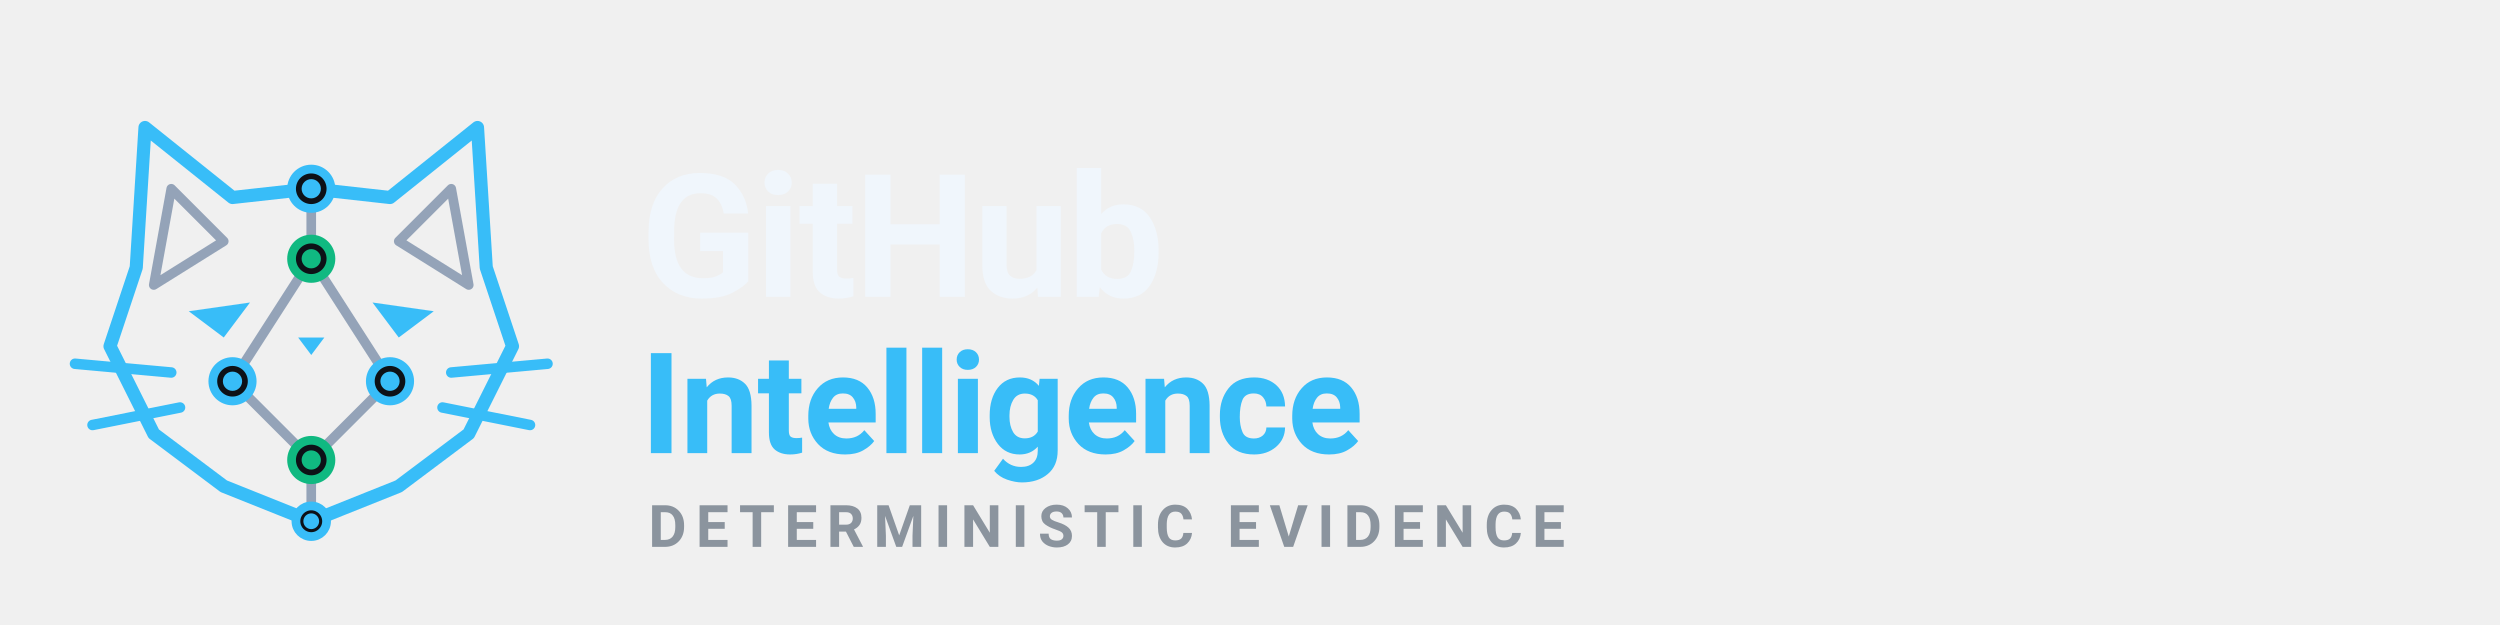
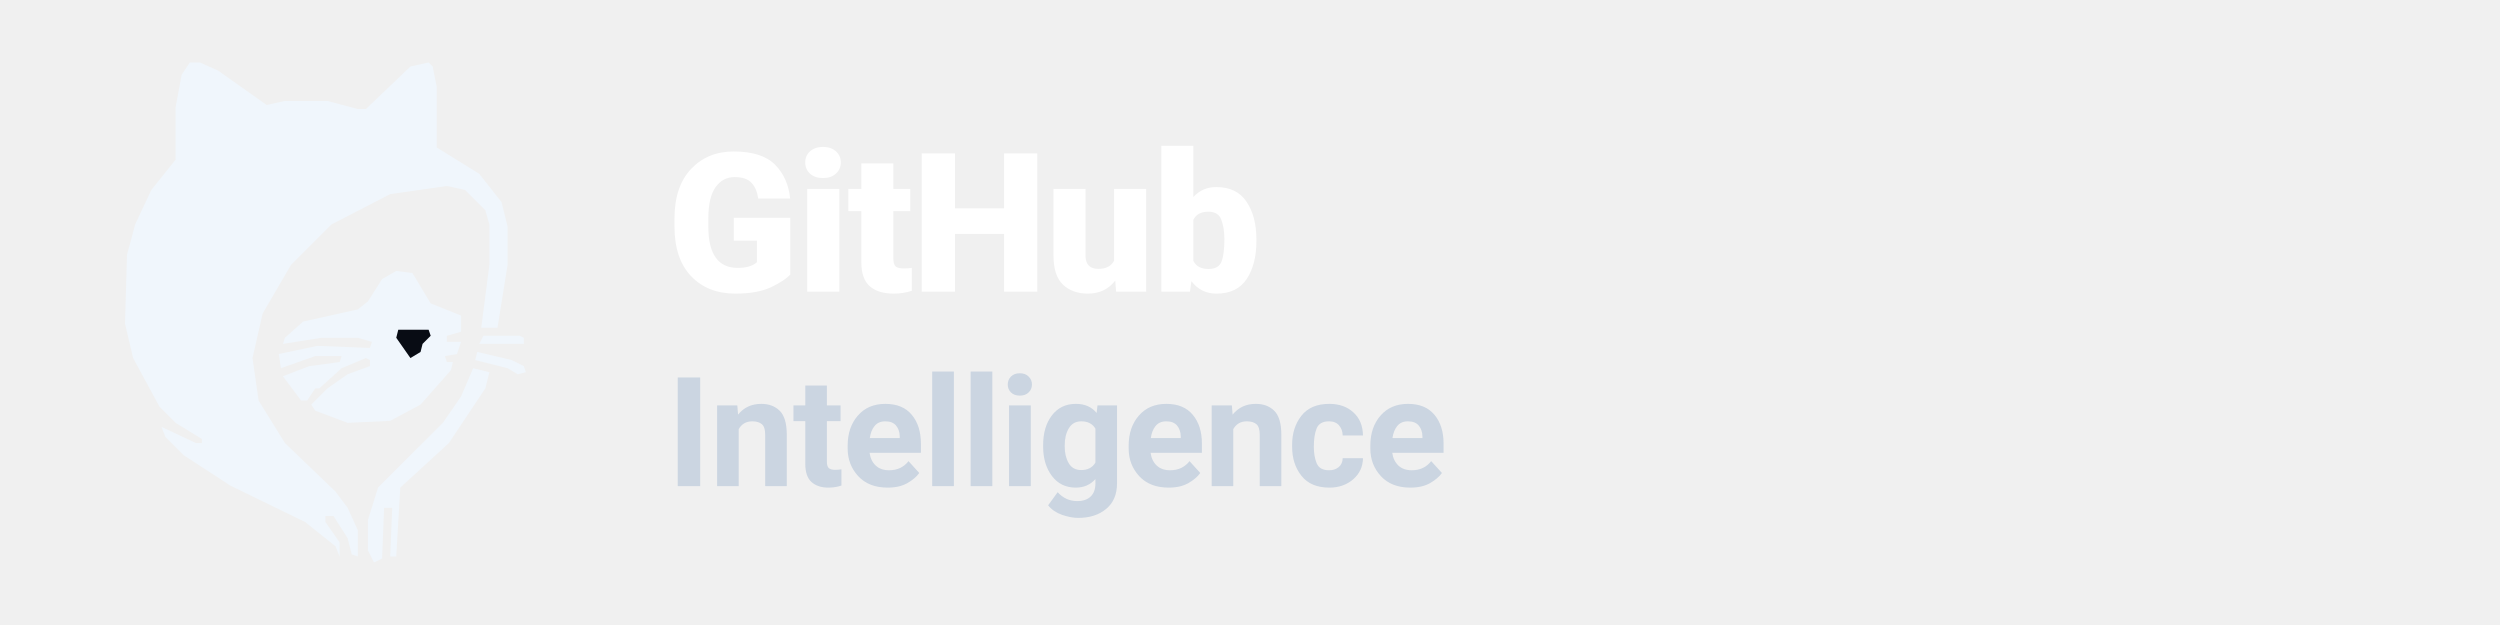
- <svg xmlns="http://www.w3.org/2000/svg" viewBox="0 0 320 80" fill="none">
-   <g transform="translate(4, 4) scale(0.56)">
-     <path d="M64 36 L46 38 L26 22 L24 54 L18 72 L28 92 L44 104 L64 112 L84 104 L100 92 L110 72 L104 54 L102 22 L82 38 Z" stroke="#38bdf8" stroke-width="3" stroke-linejoin="round" stroke-linecap="round" />
-     <path d="M32 36 L28 58 L44 48 Z" stroke="#94a3b8" stroke-width="2.2" stroke-linejoin="round" />
-     <path d="M96 36 L100 58 L84 48 Z" stroke="#94a3b8" stroke-width="2.2" stroke-linejoin="round" />
-     <polygon points="36,64 50,62 44,70" fill="#38bdf8" />
-     <polygon points="92,64 78,62 84,70" fill="#38bdf8" />
-     <line x1="64" y1="36" x2="64" y2="52" stroke="#94a3b8" stroke-width="2.2" stroke-linecap="round" />
-     <line x1="64" y1="52" x2="46" y2="80" stroke="#94a3b8" stroke-width="2.2" stroke-linecap="round" />
-     <line x1="64" y1="52" x2="82" y2="80" stroke="#94a3b8" stroke-width="2.2" stroke-linecap="round" />
-     <line x1="46" y1="80" x2="64" y2="98" stroke="#94a3b8" stroke-width="2.2" stroke-linecap="round" />
-     <line x1="82" y1="80" x2="64" y2="98" stroke="#94a3b8" stroke-width="2.2" stroke-linecap="round" />
-     <line x1="64" y1="98" x2="64" y2="112" stroke="#94a3b8" stroke-width="2.2" stroke-linecap="round" />
-     <line x1="32" y1="78" x2="10" y2="76" stroke="#38bdf8" stroke-width="2.4" stroke-linecap="round" />
-     <line x1="34" y1="86" x2="14" y2="90" stroke="#38bdf8" stroke-width="2.4" stroke-linecap="round" />
-     <line x1="96" y1="78" x2="118" y2="76" stroke="#38bdf8" stroke-width="2.4" stroke-linecap="round" />
-     <line x1="94" y1="86" x2="114" y2="90" stroke="#38bdf8" stroke-width="2.4" stroke-linecap="round" />
-     <polygon points="64,74 61,70 67,70" fill="#38bdf8" />
-     <circle cx="64" cy="36" r="4.5" fill="#0d1117" stroke="#38bdf8" stroke-width="2" />
-     <circle cx="64" cy="36" r="2.2" fill="#38bdf8" />
-     <circle cx="64" cy="52" r="4.5" fill="#0d1117" stroke="#10b981" stroke-width="2" />
-     <circle cx="64" cy="52" r="2.2" fill="#10b981" />
-     <circle cx="46" cy="80" r="4.5" fill="#0d1117" stroke="#38bdf8" stroke-width="2" />
-     <circle cx="46" cy="80" r="2.2" fill="#38bdf8" />
-     <circle cx="82" cy="80" r="4.5" fill="#0d1117" stroke="#38bdf8" stroke-width="2" />
-     <circle cx="82" cy="80" r="2.2" fill="#38bdf8" />
-     <circle cx="64" cy="98" r="4.5" fill="#0d1117" stroke="#10b981" stroke-width="2" />
-     <circle cx="64" cy="98" r="2.2" fill="#10b981" />
-     <circle cx="64" cy="112" r="3.5" fill="#0d1117" stroke="#38bdf8" stroke-width="2" />
-     <circle cx="64" cy="112" r="1.8" fill="#38bdf8" />
+ <svg xmlns="http://www.w3.org/2000/svg" viewBox="0 0 360 90" fill="none">
+   <g>
+     <path d="M 27.33,9.0 L 28.79,9.0 L 31.41,10.17 L 38.4,15.12 L 41.03,14.54 L 47.15,14.54 L 51.52,15.7 L 52.69,15.7 L 59.1,9.58 L 61.72,9.0 L 62.31,9.58 L 62.89,12.5 L 62.89,21.24 L 69.01,25.03 L 72.22,29.11 L 73.09,32.61 L 73.09,38.15 L 71.64,47.19 L 69.3,47.19 L 70.47,38.15 L 70.47,32.32 L 69.89,30.28 L 66.97,27.36 L 64.35,26.78 L 56.19,27.95 L 47.73,32.32 L 41.9,38.15 L 37.82,45.15 L 36.36,51.56 L 37.24,57.68 L 41.03,63.8 L 48.32,70.8 L 50.06,73.13 L 51.52,76.34 L 51.52,80.13 L 50.65,79.83 L 50.06,77.5 L 48.02,74.3 L 46.86,74.3 L 46.86,75.17 L 48.9,78.09 L 48.9,80.13 L 48.32,78.67 L 43.94,75.17 L 33.16,69.92 L 26.45,65.55 L 23.83,62.93 L 23.25,61.47 L 28.2,63.8 L 29.08,63.8 L 29.08,63.22 L 25.29,60.89 L 22.96,58.55 L 19.17,51.56 L 18.0,46.6 L 18.29,36.69 L 19.46,32.32 L 21.79,27.36 L 25.29,22.99 L 25.29,15.41 L 26.16,10.75 Z" fill="#f0f6fc" />
+     <path d="M 68.14,53.02 L 70.47,53.6 L 69.89,55.93 L 64.64,63.8 L 57.64,70.21 L 57.06,80.13 L 56.19,80.13 L 56.48,73.13 L 55.31,73.13 L 55.02,80.42 L 53.85,81.0 L 52.98,79.25 L 52.98,74.88 L 54.44,70.21 L 63.77,60.89 L 66.39,57.1 Z" fill="#f0f6fc" />
+     <path d="M 57.06,39.02 L 59.39,39.32 L 62.02,43.69 L 66.39,45.44 L 66.39,47.77 L 64.35,48.35 L 64.35,49.23 L 66.39,49.23 L 65.81,50.98 L 64.06,51.27 L 64.35,52.14 L 65.22,52.14 L 64.93,53.31 L 60.56,58.26 L 56.19,60.6 L 50.06,60.89 L 45.4,59.14 L 44.82,58.26 L 47.15,55.93 L 50.06,53.89 L 53.27,52.72 L 53.27,51.85 L 52.69,51.56 L 49.19,53.02 L 45.98,55.93 L 45.4,55.93 L 44.23,57.68 L 43.36,57.68 L 40.74,54.18 L 44.53,52.72 L 48.9,52.14 L 49.19,51.27 L 45.4,51.27 L 40.45,53.02 L 40.15,50.98 L 45.69,49.81 L 53.27,50.1 L 53.56,49.23 L 51.52,48.64 L 46.28,48.64 L 40.74,49.52 L 41.03,48.64 L 43.65,46.31 L 51.52,44.56 L 52.98,43.4 L 55.02,40.19 Z" fill="#f0f6fc" />
+     <path d="M 68.72,50.68 L 73.68,51.85 L 75.43,52.72 L 75.72,53.6 L 74.55,53.89 L 73.09,53.02 L 68.43,51.85 Z" fill="#f0f6fc" />
+     <path d="M 69.6,48.35 L 74.84,48.35 L 75.43,48.64 L 75.43,49.52 L 69.01,49.52 Z" fill="#f0f6fc" />
+     <path d="M 57.35,47.48 L 57.06,48.64 L 59.1,51.56 L 60.56,50.68 L 60.85,49.52 L 62.02,48.35 L 61.72,47.48 Z" fill="#080c14" />
  </g>
-   <text x="82" y="38" font-family="-apple-system, BlinkMacSystemFont, 'Segoe UI', Roboto, Helvetica, Arial, sans-serif" font-size="22" font-weight="700" fill="#f0f6fc" letter-spacing="-0.3">GitHub</text>
-   <text x="82" y="58" font-family="-apple-system, BlinkMacSystemFont, 'Segoe UI', Roboto, Helvetica, Arial, sans-serif" font-size="18" font-weight="600" fill="#38bdf8" letter-spacing="-0.2">Intelligence</text>
-   <text x="83" y="70" font-family="-apple-system, BlinkMacSystemFont, 'Segoe UI', Roboto, Helvetica, Arial, sans-serif" font-size="7.5" font-weight="600" fill="#8b949e" letter-spacing="1.2">DETERMINISTIC EVIDENCE</text>
+   <text x="96" y="42" font-family="-apple-system, BlinkMacSystemFont, 'Segoe UI', Roboto, Helvetica, Arial, sans-serif" font-size="28" font-weight="800" fill="#ffffff" letter-spacing="-0.4">GitHub</text>
+   <text x="96" y="70" font-family="-apple-system, BlinkMacSystemFont, 'Segoe UI', Roboto, Helvetica, Arial, sans-serif" font-size="22" font-weight="700" fill="#cbd5e1" letter-spacing="-0.3">Intelligence</text>
</svg>
